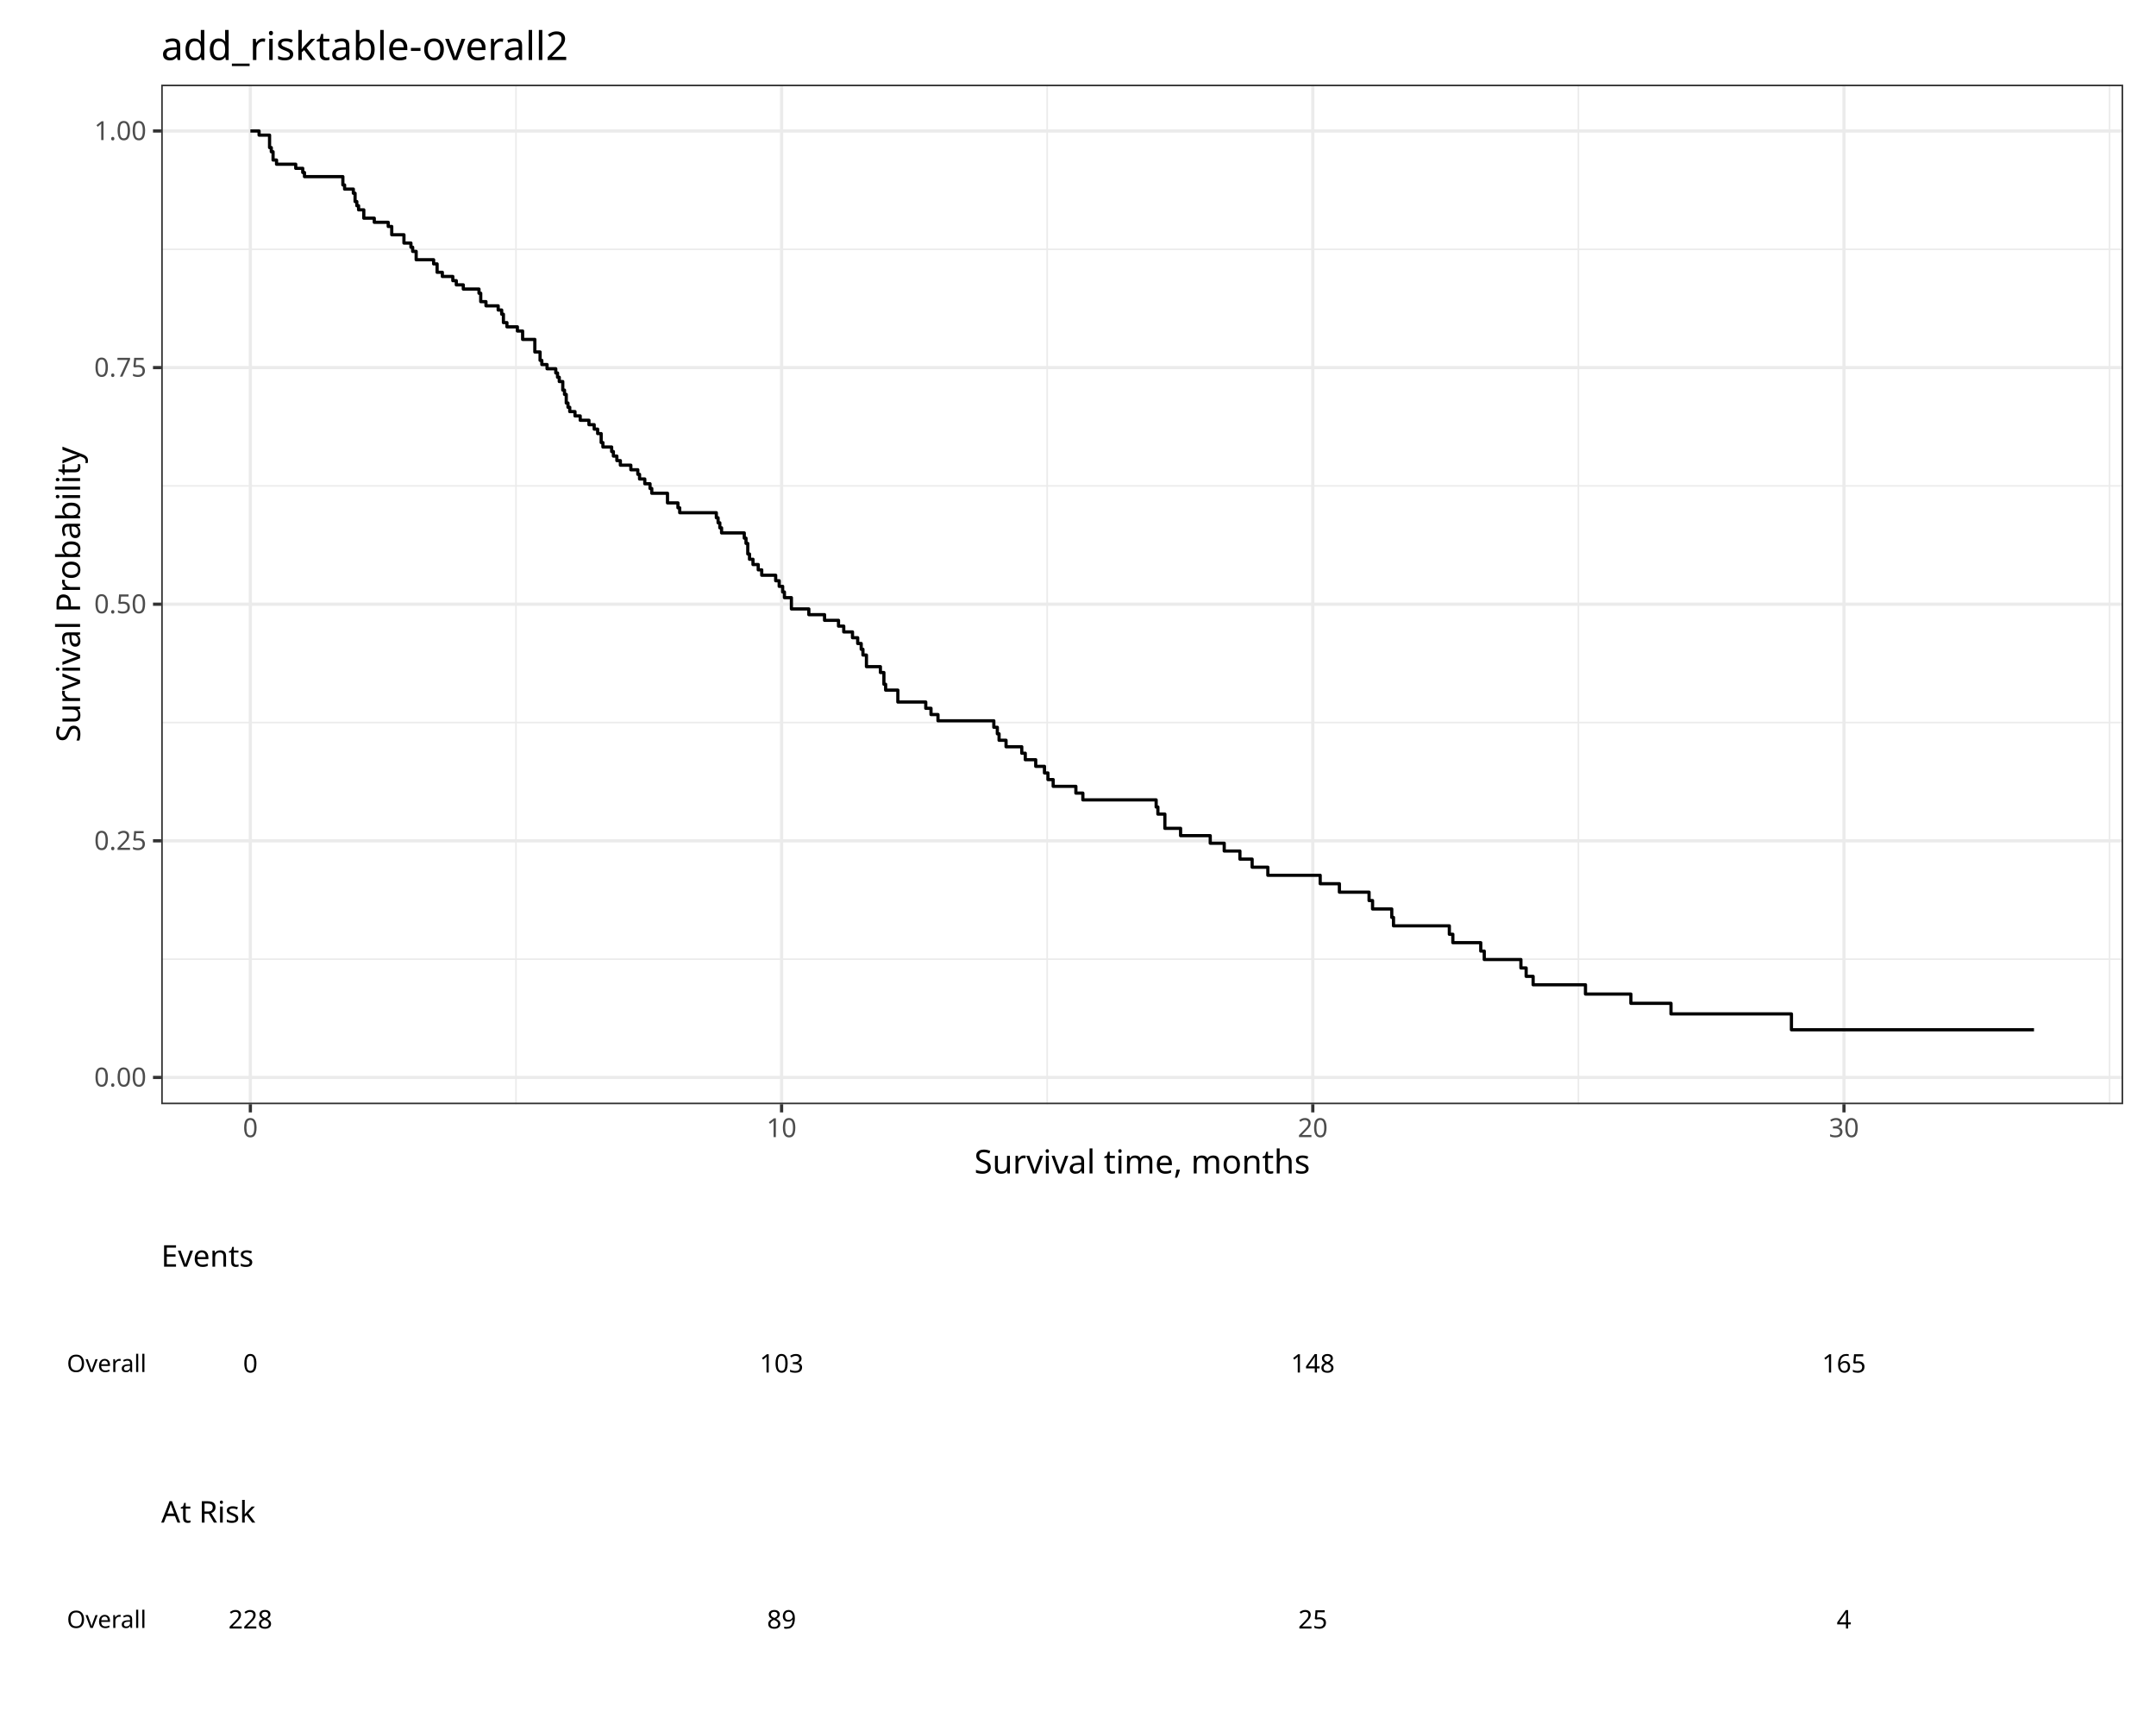
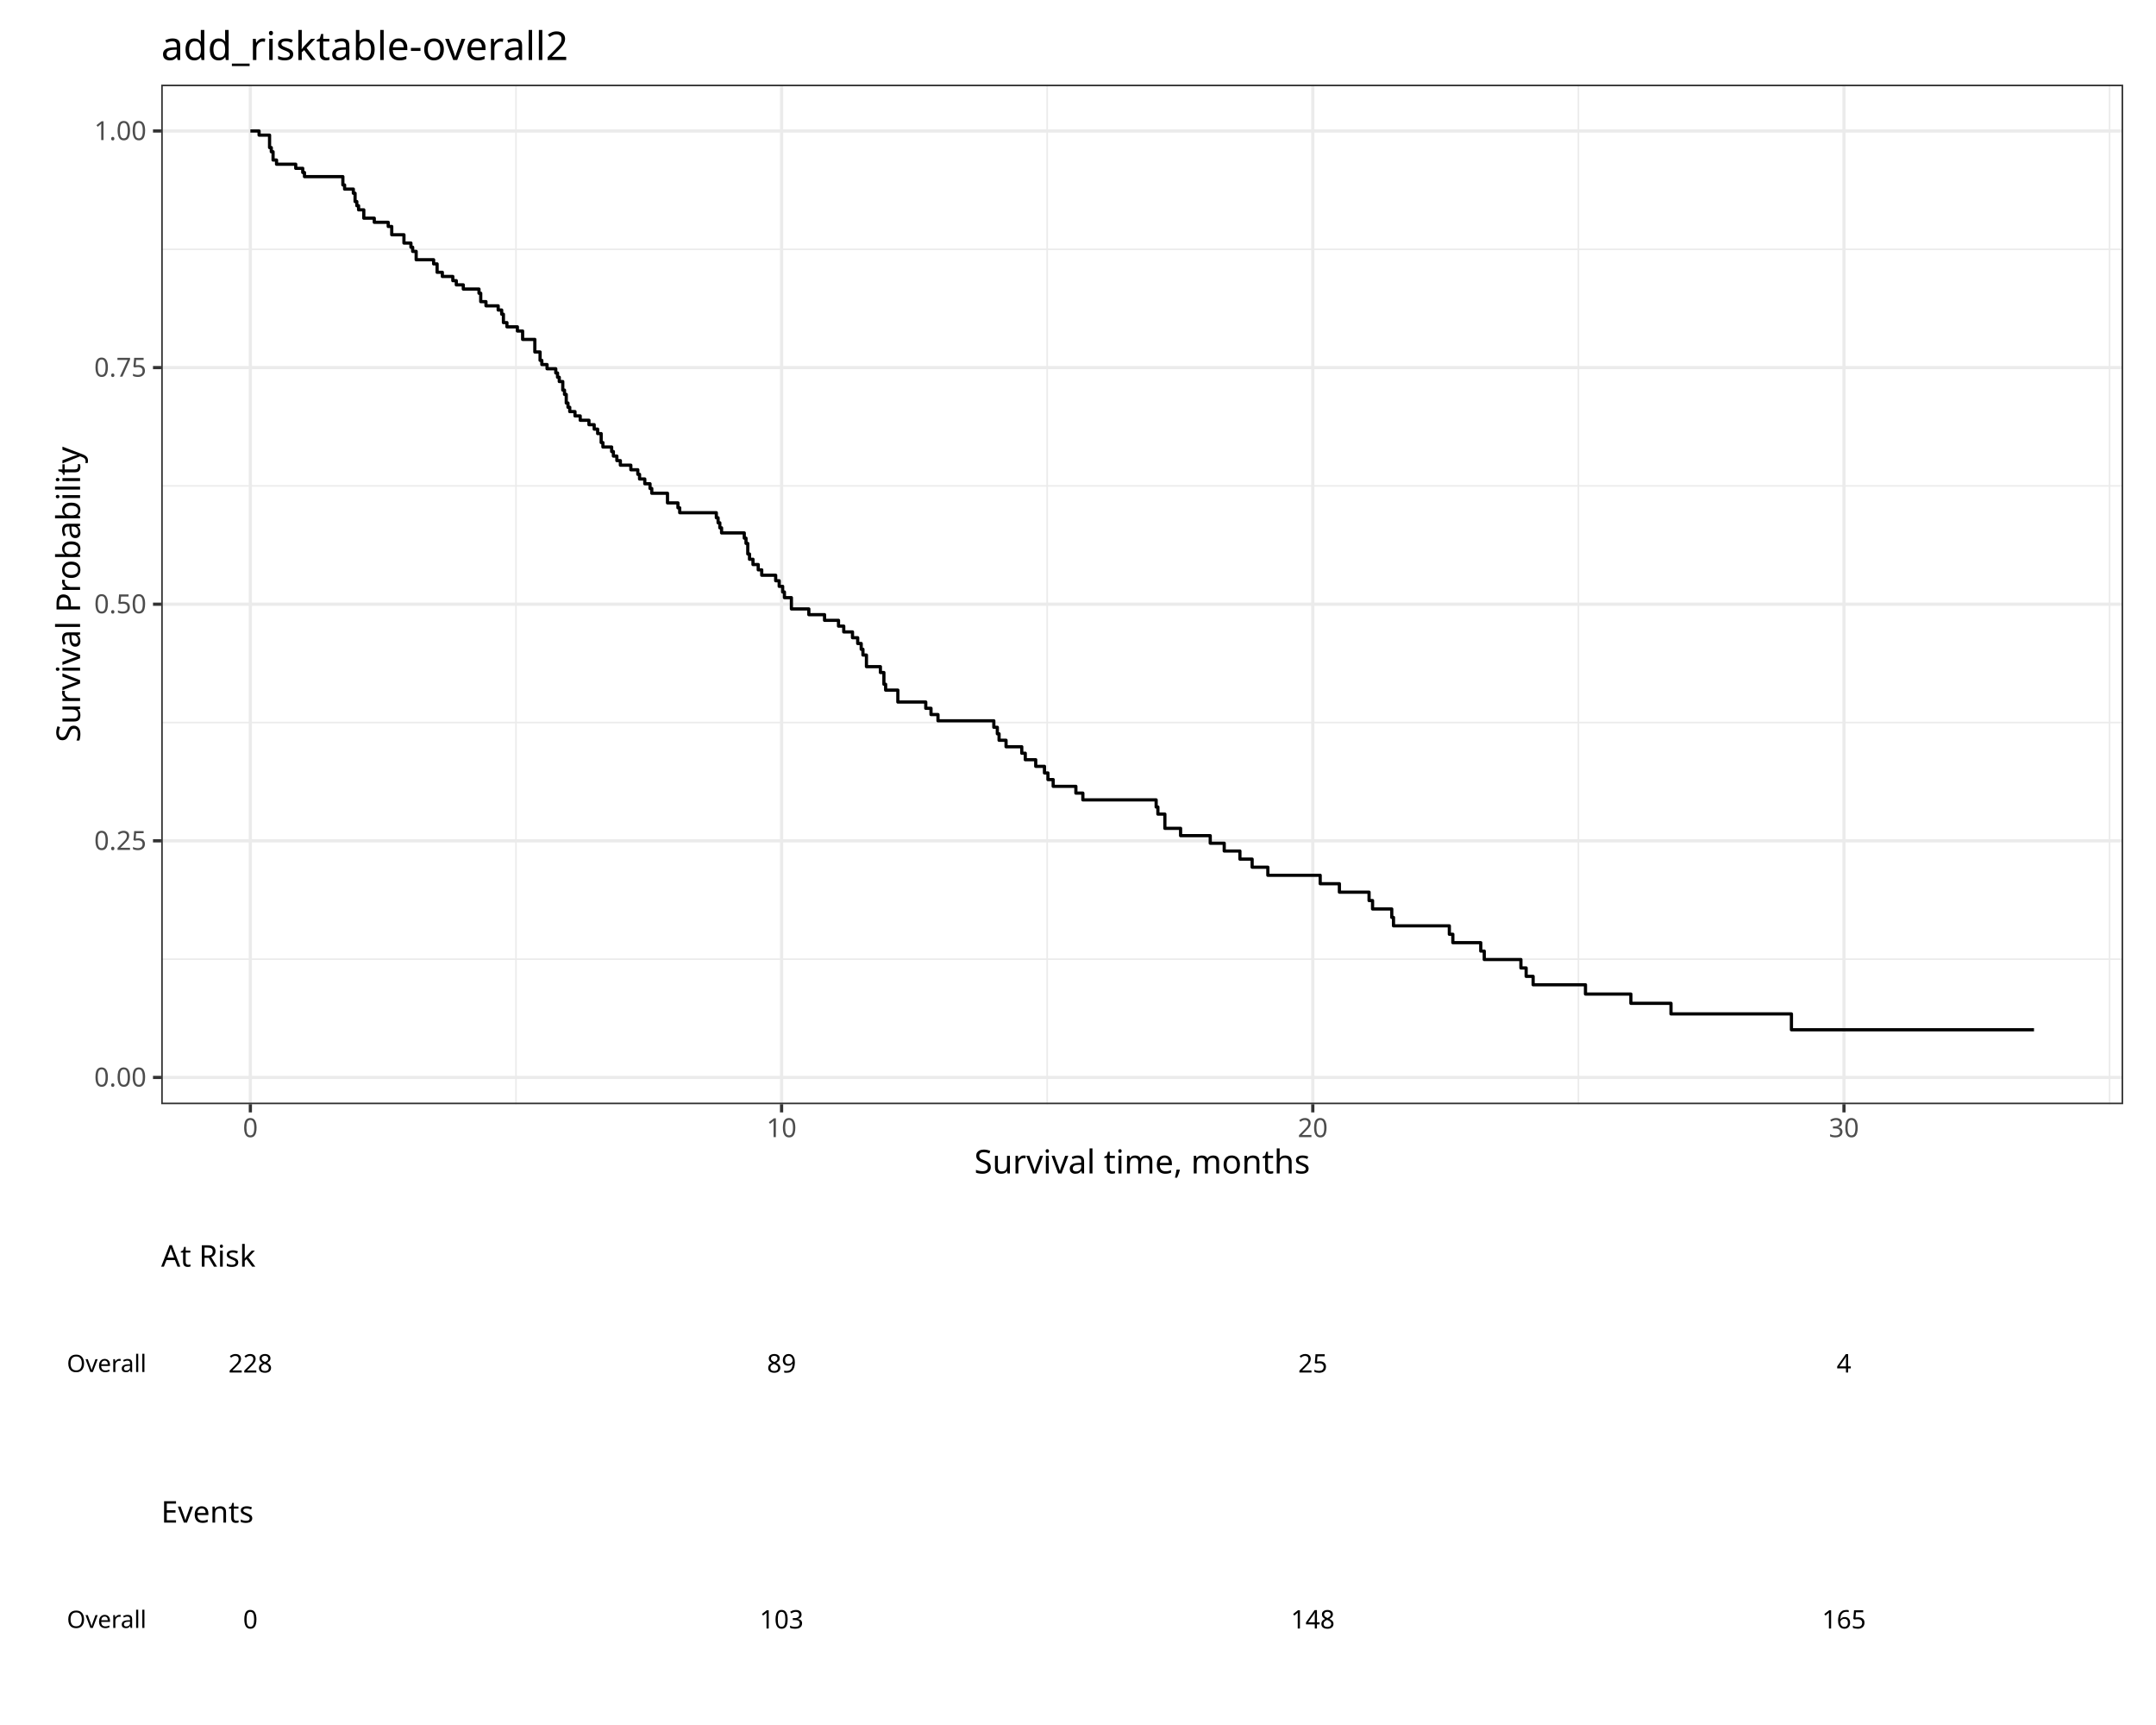
<svg xmlns="http://www.w3.org/2000/svg" class="svglite" data-engine-version="2.0" width="720.00pt" height="576.00pt" viewBox="0 0 720.00 576.00">
  <defs>
    <style type="text/css">
    .svglite line, .svglite polyline, .svglite polygon, .svglite path, .svglite rect, .svglite circle {
      fill: none;
      stroke: #000000;
      stroke-linecap: round;
      stroke-linejoin: round;
      stroke-miterlimit: 10.00;
    }
  </style>
  </defs>
  <rect width="100%" height="100%" style="stroke: none; fill: #FFFFFF;" />
  <defs>
    <clipPath id="cpMC4wMHw3MjAuMDB8MC4wMHw1NzYuMDA=">
      <rect x="0.00" y="0.00" width="720.00" height="576.00" />
    </clipPath>
  </defs>
  <g clip-path="url(#cpMC4wMHw3MjAuMDB8MC4wMHw1NzYuMDA=)">
    <rect x="0.00" y="0.00" width="720.00" height="576.00" style="stroke-width: 1.07; stroke: #FFFFFF; fill: #FFFFFF;" />
  </g>
  <defs>
    <clipPath id="cpNS40OHw3MTQuNTJ8NS40OHwzOTkuNjA=">
      <rect x="5.48" y="5.48" width="709.04" height="394.12" />
    </clipPath>
  </defs>
  <g clip-path="url(#cpNS40OHw3MTQuNTJ8NS40OHwzOTkuNjA=)">
    <rect x="5.48" y="5.48" width="709.04" height="394.12" style="stroke-width: 1.07; stroke: #FFFFFF; fill: #FFFFFF;" />
  </g>
  <g clip-path="url(#cpMC4wMHw3MjAuMDB8MC4wMHw1NzYuMDA=)">
</g>
  <defs>
    <clipPath id="cpNS40OHw3MTQuNTJ8Mzk5LjYwfDQ4NS4wNg==">
      <rect x="5.48" y="399.60" width="709.04" height="85.46" />
    </clipPath>
  </defs>
  <g clip-path="url(#cpNS40OHw3MTQuNTJ8Mzk5LjYwfDQ4NS4wNg==)">
    <rect x="5.48" y="399.60" width="709.04" height="85.46" style="stroke-width: 1.07; stroke: #FFFFFF; fill: #FFFFFF;" />
  </g>
  <g clip-path="url(#cpMC4wMHw3MjAuMDB8MC4wMHw1NzYuMDA=)">
</g>
  <defs>
    <clipPath id="cpNS40OHw3MTQuNTJ8NDg1LjA2fDU3MC41Mg==">
      <rect x="5.48" y="485.06" width="709.04" height="85.46" />
    </clipPath>
  </defs>
  <g clip-path="url(#cpNS40OHw3MTQuNTJ8NDg1LjA2fDU3MC41Mg==)">
    <rect x="5.48" y="485.06" width="709.04" height="85.46" style="stroke-width: 1.07; stroke: #FFFFFF; fill: #FFFFFF;" />
  </g>
  <g clip-path="url(#cpMC4wMHw3MjAuMDB8MC4wMHw1NzYuMDA=)">
</g>
  <defs>
    <clipPath id="cpMTAuOTZ8NzA5LjA0fDEwLjk2fDM5NC4xMg==">
      <rect x="10.96" y="10.96" width="698.08" height="383.16" />
    </clipPath>
  </defs>
  <g clip-path="url(#cpMTAuOTZ8NzA5LjA0fDEwLjk2fDM5NC4xMg==)">
</g>
  <g clip-path="url(#cpMC4wMHw3MjAuMDB8MC4wMHw1NzYuMDA=)">
</g>
  <g clip-path="url(#cpNS40OHw3MTQuNTJ8NS40OHwzOTkuNjA=)">
    <rect x="5.48" y="5.48" width="709.04" height="394.12" style="stroke-width: 1.07; stroke: #FFFFFF; fill: #FFFFFF;" />
  </g>
  <defs>
    <clipPath id="cpNTMuODN8NzA5LjA0fDI4LjI2fDM2OC43MQ==">
      <rect x="53.83" y="28.26" width="655.21" height="340.45" />
    </clipPath>
  </defs>
  <g clip-path="url(#cpNTMuODN8NzA5LjA0fDI4LjI2fDM2OC43MQ==)">
    <rect x="53.83" y="28.26" width="655.21" height="340.45" style="stroke-width: 1.07; stroke: none; fill: #FFFFFF;" />
    <polyline points="53.83,320.27 709.04,320.27 " style="stroke-width: 0.53; stroke: #EBEBEB; stroke-linecap: butt;" />
    <polyline points="53.83,241.26 709.04,241.26 " style="stroke-width: 0.53; stroke: #EBEBEB; stroke-linecap: butt;" />
    <polyline points="53.83,162.25 709.04,162.25 " style="stroke-width: 0.53; stroke: #EBEBEB; stroke-linecap: butt;" />
    <polyline points="53.83,83.24 709.04,83.24 " style="stroke-width: 0.53; stroke: #EBEBEB; stroke-linecap: butt;" />
    <polyline points="172.31,368.71 172.31,28.26 " style="stroke-width: 0.53; stroke: #EBEBEB; stroke-linecap: butt;" />
    <polyline points="349.71,368.71 349.71,28.26 " style="stroke-width: 0.53; stroke: #EBEBEB; stroke-linecap: butt;" />
    <polyline points="527.10,368.71 527.10,28.26 " style="stroke-width: 0.53; stroke: #EBEBEB; stroke-linecap: butt;" />
    <polyline points="704.50,368.71 704.50,28.26 " style="stroke-width: 0.53; stroke: #EBEBEB; stroke-linecap: butt;" />
    <polyline points="53.83,359.77 709.04,359.77 " style="stroke-width: 1.07; stroke: #EBEBEB; stroke-linecap: butt;" />
    <polyline points="53.83,280.76 709.04,280.76 " style="stroke-width: 1.07; stroke: #EBEBEB; stroke-linecap: butt;" />
    <polyline points="53.83,201.75 709.04,201.75 " style="stroke-width: 1.07; stroke: #EBEBEB; stroke-linecap: butt;" />
    <polyline points="53.83,122.75 709.04,122.75 " style="stroke-width: 1.07; stroke: #EBEBEB; stroke-linecap: butt;" />
    <polyline points="53.83,43.74 709.04,43.74 " style="stroke-width: 1.07; stroke: #EBEBEB; stroke-linecap: butt;" />
    <polyline points="83.61,368.71 83.61,28.26 " style="stroke-width: 1.07; stroke: #EBEBEB; stroke-linecap: butt;" />
    <polyline points="261.01,368.71 261.01,28.26 " style="stroke-width: 1.07; stroke: #EBEBEB; stroke-linecap: butt;" />
    <polyline points="438.41,368.71 438.41,28.26 " style="stroke-width: 1.07; stroke: #EBEBEB; stroke-linecap: butt;" />
    <polyline points="615.80,368.71 615.80,28.26 " style="stroke-width: 1.07; stroke: #EBEBEB; stroke-linecap: butt;" />
    <polyline points="83.61,43.74 86.52,43.74 86.52,45.12 90.02,45.12 90.02,49.28 90.60,49.28 90.60,50.67 91.19,50.67 91.19,53.44 92.35,53.44 92.35,54.83 98.76,54.83 98.76,56.21 101.10,56.21 101.10,57.60 101.68,57.60 101.68,58.98 114.50,58.98 114.50,61.76 115.08,61.76 115.08,63.14 118.00,63.14 118.00,64.53 118.58,64.53 118.58,67.30 119.16,67.30 119.16,68.69 119.75,68.69 119.75,70.07 121.49,70.07 121.49,72.85 124.99,72.85 124.99,74.23 129.65,74.23 129.65,75.62 130.82,75.62 130.82,78.39 134.90,78.39 134.90,81.16 137.23,81.16 137.23,82.55 137.81,82.55 137.81,83.94 138.98,83.94 138.98,86.73 144.81,86.73 144.81,88.12 145.97,88.12 145.97,90.92 147.72,90.92 147.72,92.32 151.22,92.32 151.22,93.72 152.38,93.72 152.38,95.12 154.72,95.12 154.72,96.52 159.96,96.52 159.96,97.92 160.54,97.92 160.54,100.72 162.29,100.72 162.29,102.12 166.37,102.12 166.37,103.52 167.54,103.52 167.54,104.92 168.12,104.92 168.12,107.72 169.29,107.72 169.29,109.13 172.78,109.13 172.78,110.53 174.53,110.53 174.53,113.33 178.61,113.33 178.61,117.53 180.36,117.53 180.36,120.33 180.94,120.33 180.94,121.73 182.69,121.73 182.69,123.13 184.44,123.13 184.44,123.13 185.02,123.13 185.02,123.13 185.60,123.13 185.60,124.54 186.19,124.54 186.19,125.97 186.77,125.97 186.77,127.40 187.94,127.40 187.94,130.26 188.52,130.26 188.52,131.70 189.10,131.70 189.10,134.57 189.68,134.57 189.68,136.00 190.27,136.00 190.27,137.44 191.43,137.44 191.43,137.44 192.02,137.44 192.02,138.88 193.18,138.88 193.18,138.88 193.76,138.88 193.76,140.33 194.93,140.33 194.93,140.33 195.51,140.33 195.51,140.33 196.68,140.33 196.68,141.81 197.84,141.81 197.84,141.81 198.43,141.81 198.43,143.29 199.59,143.29 199.59,144.78 200.76,144.78 200.76,147.77 201.34,147.77 201.34,149.26 201.92,149.26 201.92,149.26 204.26,149.26 204.26,150.78 204.84,150.78 204.84,152.29 206.00,152.29 206.00,153.80 206.59,153.80 206.59,153.80 207.17,153.80 207.17,155.33 210.67,155.33 210.67,156.86 212.41,156.86 212.41,156.86 213.00,156.86 213.00,158.39 213.58,158.39 213.58,159.94 214.16,159.94 214.16,159.94 214.75,159.94 214.75,159.94 215.33,159.94 215.33,161.53 217.08,161.53 217.08,163.11 217.66,163.11 217.66,164.70 220.57,164.70 220.57,164.70 221.74,164.70 221.74,164.70 222.91,164.70 222.91,167.92 223.49,167.92 223.49,167.92 225.24,167.92 225.24,167.92 226.40,167.92 226.40,169.56 226.99,169.56 226.99,171.20 230.48,171.20 230.48,171.20 234.56,171.20 234.56,171.20 238.64,171.20 238.64,171.20 239.22,171.20 239.22,172.89 239.81,172.89 239.81,174.57 240.39,174.57 240.39,176.25 240.97,176.25 240.97,177.95 242.14,177.95 242.14,177.95 244.47,177.95 244.47,177.95 246.22,177.95 246.22,177.95 248.55,177.95 248.55,179.70 249.13,179.70 249.13,181.45 249.72,181.45 249.72,184.98 250.30,184.98 250.30,186.75 251.46,186.75 251.46,188.51 253.21,188.51 253.21,190.28 253.80,190.28 253.80,190.28 254.38,190.28 254.38,192.08 256.13,192.08 256.13,192.08 258.46,192.08 258.46,192.08 259.04,192.08 259.04,193.92 260.21,193.92 260.21,195.79 261.37,195.79 261.37,197.67 261.96,197.67 261.96,199.56 264.29,199.56 264.29,203.33 267.20,203.33 267.20,203.33 270.11,203.33 270.11,205.24 275.36,205.24 275.36,207.14 277.11,207.14 277.11,207.14 280.02,207.14 280.02,209.07 281.77,209.07 281.77,211.01 284.69,211.01 284.69,212.94 286.43,212.94 286.43,214.87 287.60,214.87 287.60,216.80 288.18,216.80 288.18,218.73 289.35,218.73 289.35,222.60 291.10,222.60 291.10,222.60 294.01,222.60 294.01,224.56 295.18,224.56 295.18,228.48 295.76,228.48 295.76,230.44 299.84,230.44 299.84,234.42 302.75,234.42 302.75,234.42 306.25,234.42 306.25,234.42 307.42,234.42 307.42,234.42 309.16,234.42 309.16,236.51 310.91,236.51 310.91,238.60 313.24,238.60 313.24,240.68 319.07,240.68 319.07,240.68 324.32,240.68 324.32,240.68 331.89,240.68 331.89,242.85 333.06,242.85 333.06,245.02 333.64,245.02 333.64,247.18 335.97,247.18 335.97,249.35 341.22,249.35 341.22,251.51 342.39,251.51 342.39,253.68 345.88,253.68 345.88,255.89 348.80,255.89 348.80,258.10 349.96,258.10 349.96,260.31 350.54,260.31 350.54,260.31 351.71,260.31 351.71,262.57 359.29,262.57 359.29,264.83 361.62,264.83 361.62,267.09 381.43,267.09 381.43,267.09 386.10,267.09 386.10,269.47 386.68,269.47 386.68,271.84 389.01,271.84 389.01,276.59 391.93,276.59 391.93,276.59 394.26,276.59 394.26,279.04 400.08,279.04 400.08,279.04 404.16,279.04 404.16,281.56 404.75,281.56 404.75,281.56 408.83,281.56 408.83,284.17 409.41,284.17 409.41,284.17 414.07,284.17 414.07,286.87 418.15,286.87 418.15,289.57 423.40,289.57 423.40,292.27 426.31,292.27 426.31,292.27 440.88,292.27 440.88,295.08 447.29,295.08 447.29,297.90 457.20,297.90 457.20,300.71 458.37,300.71 458.37,303.52 464.78,303.52 464.78,306.33 465.36,306.33 465.36,309.15 484.01,309.15 484.01,311.96 485.18,311.96 485.18,314.77 494.50,314.77 494.50,317.58 495.67,317.58 495.67,320.40 507.91,320.40 507.91,323.21 509.66,323.21 509.66,326.02 511.99,326.02 511.99,328.83 514.90,328.83 514.90,328.83 529.47,328.83 529.47,331.93 544.63,331.93 544.63,335.02 553.37,335.02 553.37,335.02 558.03,335.02 558.03,338.56 562.11,338.56 562.11,338.56 573.18,338.56 573.18,338.56 598.25,338.56 598.25,343.86 646.04,343.86 646.04,343.86 672.26,343.86 672.26,343.86 679.26,343.86 679.26,343.86 " style="stroke-width: 1.07; stroke-linecap: butt;" />
    <rect x="53.83" y="28.26" width="655.21" height="340.45" style="stroke-width: 1.07; stroke: #333333;" />
  </g>
  <g clip-path="url(#cpNS40OHw3MTQuNTJ8NS40OHwzOTkuNjA=)">
</g>
  <g clip-path="url(#cpMC4wMHw3MjAuMDB8MC4wMHw1NzYuMDA=)">
</g>
  <g clip-path="url(#cpNS40OHw3MTQuNTJ8NS40OHwzOTkuNjA=)">
</g>
  <g clip-path="url(#cpMC4wMHw3MjAuMDB8MC4wMHw1NzYuMDA=)">
</g>
  <g clip-path="url(#cpNS40OHw3MTQuNTJ8NS40OHwzOTkuNjA=)">
</g>
  <g clip-path="url(#cpMC4wMHw3MjAuMDB8MC4wMHw1NzYuMDA=)">
</g>
  <g clip-path="url(#cpNS40OHw3MTQuNTJ8NS40OHwzOTkuNjA=)">
</g>
  <g clip-path="url(#cpMC4wMHw3MjAuMDB8MC4wMHw1NzYuMDA=)">
</g>
  <g clip-path="url(#cpNS40OHw3MTQuNTJ8NS40OHwzOTkuNjA=)">
</g>
  <g clip-path="url(#cpMC4wMHw3MjAuMDB8MC4wMHw1NzYuMDA=)">
</g>
  <g clip-path="url(#cpNS40OHw3MTQuNTJ8NS40OHwzOTkuNjA=)">
</g>
  <g clip-path="url(#cpMC4wMHw3MjAuMDB8MC4wMHw1NzYuMDA=)">
    <text x="48.90" y="362.80" text-anchor="end" style="font-size: 8.80px; fill: #4D4D4D; font-family: sans;" textLength="17.13px" lengthAdjust="spacingAndGlyphs">0.00</text>
    <text x="48.90" y="283.79" text-anchor="end" style="font-size: 8.80px; fill: #4D4D4D; font-family: sans;" textLength="17.13px" lengthAdjust="spacingAndGlyphs">0.25</text>
    <text x="48.90" y="204.78" text-anchor="end" style="font-size: 8.80px; fill: #4D4D4D; font-family: sans;" textLength="17.13px" lengthAdjust="spacingAndGlyphs">0.50</text>
    <text x="48.90" y="125.77" text-anchor="end" style="font-size: 8.80px; fill: #4D4D4D; font-family: sans;" textLength="17.13px" lengthAdjust="spacingAndGlyphs">0.75</text>
    <text x="48.90" y="46.77" text-anchor="end" style="font-size: 8.80px; fill: #4D4D4D; font-family: sans;" textLength="17.13px" lengthAdjust="spacingAndGlyphs">1.00</text>
    <polyline points="51.09,359.77 53.83,359.77 " style="stroke-width: 1.07; stroke: #333333; stroke-linecap: butt;" />
    <polyline points="51.09,280.76 53.83,280.76 " style="stroke-width: 1.07; stroke: #333333; stroke-linecap: butt;" />
    <polyline points="51.09,201.75 53.83,201.75 " style="stroke-width: 1.07; stroke: #333333; stroke-linecap: butt;" />
    <polyline points="51.09,122.75 53.83,122.75 " style="stroke-width: 1.07; stroke: #333333; stroke-linecap: butt;" />
    <polyline points="51.09,43.74 53.83,43.74 " style="stroke-width: 1.07; stroke: #333333; stroke-linecap: butt;" />
  </g>
  <g clip-path="url(#cpNS40OHw3MTQuNTJ8NS40OHwzOTkuNjA=)">
</g>
  <g clip-path="url(#cpMC4wMHw3MjAuMDB8MC4wMHw1NzYuMDA=)">
</g>
  <g clip-path="url(#cpNS40OHw3MTQuNTJ8NS40OHwzOTkuNjA=)">
</g>
  <g clip-path="url(#cpMC4wMHw3MjAuMDB8MC4wMHw1NzYuMDA=)">
    <polyline points="83.61,371.45 83.61,368.71 " style="stroke-width: 1.07; stroke: #333333; stroke-linecap: butt;" />
    <polyline points="261.01,371.45 261.01,368.71 " style="stroke-width: 1.07; stroke: #333333; stroke-linecap: butt;" />
    <polyline points="438.41,371.45 438.41,368.71 " style="stroke-width: 1.07; stroke: #333333; stroke-linecap: butt;" />
    <polyline points="615.80,371.45 615.80,368.71 " style="stroke-width: 1.07; stroke: #333333; stroke-linecap: butt;" />
    <text x="83.61" y="379.70" text-anchor="middle" style="font-size: 8.80px; fill: #4D4D4D; font-family: sans;" textLength="4.89px" lengthAdjust="spacingAndGlyphs">0</text>
    <text x="261.01" y="379.70" text-anchor="middle" style="font-size: 8.80px; fill: #4D4D4D; font-family: sans;" textLength="9.79px" lengthAdjust="spacingAndGlyphs">10</text>
    <text x="438.41" y="379.70" text-anchor="middle" style="font-size: 8.80px; fill: #4D4D4D; font-family: sans;" textLength="9.79px" lengthAdjust="spacingAndGlyphs">20</text>
    <text x="615.80" y="379.70" text-anchor="middle" style="font-size: 8.80px; fill: #4D4D4D; font-family: sans;" textLength="9.79px" lengthAdjust="spacingAndGlyphs">30</text>
  </g>
  <g clip-path="url(#cpNS40OHw3MTQuNTJ8NS40OHwzOTkuNjA=)">
</g>
  <g clip-path="url(#cpMC4wMHw3MjAuMDB8MC4wMHw1NzYuMDA=)">
</g>
  <g clip-path="url(#cpNS40OHw3MTQuNTJ8NS40OHwzOTkuNjA=)">
</g>
  <g clip-path="url(#cpMC4wMHw3MjAuMDB8MC4wMHw1NzYuMDA=)">
    <text x="381.43" y="391.83" text-anchor="middle" style="font-size: 11.00px; font-family: sans;" textLength="105.16px" lengthAdjust="spacingAndGlyphs">Survival time, months</text>
  </g>
  <g clip-path="url(#cpNS40OHw3MTQuNTJ8NS40OHwzOTkuNjA=)">
</g>
  <g clip-path="url(#cpMC4wMHw3MjAuMDB8MC4wMHw1NzYuMDA=)">
    <text transform="translate(26.74,198.49) rotate(-90)" text-anchor="middle" style="font-size: 11.00px; font-family: sans;" textLength="93.55px" lengthAdjust="spacingAndGlyphs">Survival Probability</text>
  </g>
  <g clip-path="url(#cpNS40OHw3MTQuNTJ8NS40OHwzOTkuNjA=)">
</g>
  <g clip-path="url(#cpMC4wMHw3MjAuMDB8MC4wMHw1NzYuMDA=)">
</g>
  <g clip-path="url(#cpNS40OHw3MTQuNTJ8NS40OHwzOTkuNjA=)">
</g>
  <g clip-path="url(#cpMC4wMHw3MjAuMDB8MC4wMHw1NzYuMDA=)">
</g>
  <g clip-path="url(#cpNS40OHw3MTQuNTJ8NS40OHwzOTkuNjA=)">
</g>
  <g clip-path="url(#cpMC4wMHw3MjAuMDB8MC4wMHw1NzYuMDA=)">
    <text x="53.83" y="20.04" style="font-size: 13.20px; font-family: sans;" textLength="129.15px" lengthAdjust="spacingAndGlyphs">add_risktable-overall2</text>
  </g>
  <g clip-path="url(#cpNS40OHw3MTQuNTJ8NS40OHwzOTkuNjA=)">
</g>
  <g clip-path="url(#cpMC4wMHw3MjAuMDB8MC4wMHw1NzYuMDA=)">
</g>
  <g clip-path="url(#cpNS40OHw3MTQuNTJ8NS40OHwzOTkuNjA=)">
</g>
  <g clip-path="url(#cpMC4wMHw3MjAuMDB8MC4wMHw1NzYuMDA=)">
</g>
  <g clip-path="url(#cpNS40OHw3MTQuNTJ8NS40OHwzOTkuNjA=)">
</g>
  <g clip-path="url(#cpMC4wMHw3MjAuMDB8MC4wMHw1NzYuMDA=)">
</g>
  <defs>
    <clipPath id="cpMTAuOTZ8NzA5LjA0fDEwLjk2fDEwLjk2">
      <rect x="10.96" y="10.96" width="698.08" height="0.00" />
    </clipPath>
  </defs>
  <g clip-path="url(#cpMTAuOTZ8NzA5LjA0fDEwLjk2fDEwLjk2)">
</g>
  <g clip-path="url(#cpMC4wMHw3MjAuMDB8MC4wMHw1NzYuMDA=)">
</g>
  <g clip-path="url(#cpMTAuOTZ8NzA5LjA0fDEwLjk2fDEwLjk2)">
</g>
  <g clip-path="url(#cpMC4wMHw3MjAuMDB8MC4wMHw1NzYuMDA=)">
</g>
  <defs>
    <clipPath id="cpMTAuOTZ8NzA5LjA0fDM5NC4xMnwzOTQuMTI=">
      <rect x="10.96" y="394.12" width="698.08" height="0.00" />
    </clipPath>
  </defs>
  <g clip-path="url(#cpMTAuOTZ8NzA5LjA0fDM5NC4xMnwzOTQuMTI=)">
</g>
  <g clip-path="url(#cpMC4wMHw3MjAuMDB8MC4wMHw1NzYuMDA=)">
</g>
  <defs>
    <clipPath id="cpMTAuOTZ8NzA5LjA0fDQwNS4wOHw0NzkuNTg=">
      <rect x="10.96" y="405.08" width="698.08" height="74.50" />
    </clipPath>
  </defs>
  <g clip-path="url(#cpMTAuOTZ8NzA5LjA0fDQwNS4wOHw0NzkuNTg=)">
</g>
  <g clip-path="url(#cpMC4wMHw3MjAuMDB8MC4wMHw1NzYuMDA=)">
</g>
  <g clip-path="url(#cpNS40OHw3MTQuNTJ8Mzk5LjYwfDQ4NS4wNg==)">
    <rect x="5.48" y="399.60" width="709.04" height="85.46" style="stroke-width: 1.07; stroke: #FFFFFF; fill: #FFFFFF;" />
  </g>
  <defs>
    <clipPath id="cpNTMuODN8NzA5LjA0fDQyOC40M3w0ODIuMzI=">
      <rect x="53.83" y="428.43" width="655.21" height="53.88" />
    </clipPath>
  </defs>
  <g clip-path="url(#cpNTMuODN8NzA5LjA0fDQyOC40M3w0ODIuMzI=)">
    <rect x="53.83" y="428.43" width="655.21" height="53.88" style="stroke-width: 1.07; stroke: none; fill: #FFFFFF;" />
-     <text x="83.61" y="458.31" text-anchor="middle" style="font-size: 8.54px; font-family: sans;" textLength="4.75px" lengthAdjust="spacingAndGlyphs">0</text>
-     <text x="261.01" y="458.31" text-anchor="middle" style="font-size: 8.54px; font-family: sans;" textLength="14.24px" lengthAdjust="spacingAndGlyphs">103</text>
-     <text x="438.41" y="458.31" text-anchor="middle" style="font-size: 8.54px; font-family: sans;" textLength="14.24px" lengthAdjust="spacingAndGlyphs">148</text>
-     <text x="615.80" y="458.31" text-anchor="middle" style="font-size: 8.54px; font-family: sans;" textLength="14.24px" lengthAdjust="spacingAndGlyphs">165</text>
+     <text x="83.61" y="458.31" text-anchor="middle" style="font-size: 8.54px; font-family: sans;" textLength="14.24px" lengthAdjust="spacingAndGlyphs">228</text>
+     <text x="261.01" y="458.31" text-anchor="middle" style="font-size: 8.54px; font-family: sans;" textLength="9.50px" lengthAdjust="spacingAndGlyphs">89</text>
+     <text x="438.41" y="458.31" text-anchor="middle" style="font-size: 8.54px; font-family: sans;" textLength="9.50px" lengthAdjust="spacingAndGlyphs">25</text>
+     <text x="615.80" y="458.31" text-anchor="middle" style="font-size: 8.54px; font-family: sans;" textLength="4.75px" lengthAdjust="spacingAndGlyphs">4</text>
  </g>
  <g clip-path="url(#cpNS40OHw3MTQuNTJ8Mzk5LjYwfDQ4NS4wNg==)">
</g>
  <g clip-path="url(#cpMC4wMHw3MjAuMDB8MC4wMHw1NzYuMDA=)">
</g>
  <g clip-path="url(#cpNS40OHw3MTQuNTJ8Mzk5LjYwfDQ4NS4wNg==)">
</g>
  <g clip-path="url(#cpMC4wMHw3MjAuMDB8MC4wMHw1NzYuMDA=)">
</g>
  <g clip-path="url(#cpNS40OHw3MTQuNTJ8Mzk5LjYwfDQ4NS4wNg==)">
</g>
  <g clip-path="url(#cpMC4wMHw3MjAuMDB8MC4wMHw1NzYuMDA=)">
</g>
  <g clip-path="url(#cpNS40OHw3MTQuNTJ8Mzk5LjYwfDQ4NS4wNg==)">
</g>
  <g clip-path="url(#cpMC4wMHw3MjAuMDB8MC4wMHw1NzYuMDA=)">
</g>
  <g clip-path="url(#cpNS40OHw3MTQuNTJ8Mzk5LjYwfDQ4NS4wNg==)">
</g>
  <g clip-path="url(#cpMC4wMHw3MjAuMDB8MC4wMHw1NzYuMDA=)">
</g>
  <g clip-path="url(#cpNS40OHw3MTQuNTJ8Mzk5LjYwfDQ4NS4wNg==)">
</g>
  <g clip-path="url(#cpMC4wMHw3MjAuMDB8MC4wMHw1NzYuMDA=)">
    <text x="48.90" y="458.13" text-anchor="end" style="font-size: 8.00px; font-family: sans;" textLength="25.34px" lengthAdjust="spacingAndGlyphs">Overall</text>
  </g>
  <g clip-path="url(#cpNS40OHw3MTQuNTJ8Mzk5LjYwfDQ4NS4wNg==)">
</g>
  <g clip-path="url(#cpMC4wMHw3MjAuMDB8MC4wMHw1NzYuMDA=)">
</g>
  <g clip-path="url(#cpNS40OHw3MTQuNTJ8Mzk5LjYwfDQ4NS4wNg==)">
</g>
  <g clip-path="url(#cpMC4wMHw3MjAuMDB8MC4wMHw1NzYuMDA=)">
</g>
  <g clip-path="url(#cpNS40OHw3MTQuNTJ8Mzk5LjYwfDQ4NS4wNg==)">
</g>
  <g clip-path="url(#cpMC4wMHw3MjAuMDB8MC4wMHw1NzYuMDA=)">
</g>
  <g clip-path="url(#cpNS40OHw3MTQuNTJ8Mzk5LjYwfDQ4NS4wNg==)">
</g>
  <g clip-path="url(#cpMC4wMHw3MjAuMDB8MC4wMHw1NzYuMDA=)">
</g>
  <g clip-path="url(#cpNS40OHw3MTQuNTJ8Mzk5LjYwfDQ4NS4wNg==)">
</g>
  <g clip-path="url(#cpMC4wMHw3MjAuMDB8MC4wMHw1NzYuMDA=)">
</g>
  <g clip-path="url(#cpNS40OHw3MTQuNTJ8Mzk5LjYwfDQ4NS4wNg==)">
</g>
  <g clip-path="url(#cpMC4wMHw3MjAuMDB8MC4wMHw1NzYuMDA=)">
</g>
  <g clip-path="url(#cpNS40OHw3MTQuNTJ8Mzk5LjYwfDQ4NS4wNg==)">
</g>
  <g clip-path="url(#cpMC4wMHw3MjAuMDB8MC4wMHw1NzYuMDA=)">
</g>
  <g clip-path="url(#cpNS40OHw3MTQuNTJ8Mzk5LjYwfDQ4NS4wNg==)">
</g>
  <g clip-path="url(#cpMC4wMHw3MjAuMDB8MC4wMHw1NzYuMDA=)">
-     <text x="53.83" y="422.95" style="font-size: 10.00px; font-family: sans;" textLength="30.58px" lengthAdjust="spacingAndGlyphs">Events</text>
+     <text x="53.83" y="422.95" style="font-size: 10.00px; font-family: sans;" textLength="31.68px" lengthAdjust="spacingAndGlyphs">At Risk</text>
  </g>
  <g clip-path="url(#cpNS40OHw3MTQuNTJ8Mzk5LjYwfDQ4NS4wNg==)">
</g>
  <g clip-path="url(#cpMC4wMHw3MjAuMDB8MC4wMHw1NzYuMDA=)">
</g>
  <g clip-path="url(#cpNS40OHw3MTQuNTJ8Mzk5LjYwfDQ4NS4wNg==)">
</g>
  <g clip-path="url(#cpMC4wMHw3MjAuMDB8MC4wMHw1NzYuMDA=)">
</g>
  <g clip-path="url(#cpNS40OHw3MTQuNTJ8Mzk5LjYwfDQ4NS4wNg==)">
</g>
  <g clip-path="url(#cpMC4wMHw3MjAuMDB8MC4wMHw1NzYuMDA=)">
</g>
  <defs>
    <clipPath id="cpMTAuOTZ8NzA5LjA0fDQwNS4wOHw0MDUuMDg=">
      <rect x="10.96" y="405.08" width="698.08" height="0.00" />
    </clipPath>
  </defs>
  <g clip-path="url(#cpMTAuOTZ8NzA5LjA0fDQwNS4wOHw0MDUuMDg=)">
</g>
  <g clip-path="url(#cpMC4wMHw3MjAuMDB8MC4wMHw1NzYuMDA=)">
</g>
  <g clip-path="url(#cpMTAuOTZ8NzA5LjA0fDQwNS4wOHw0MDUuMDg=)">
</g>
  <g clip-path="url(#cpMC4wMHw3MjAuMDB8MC4wMHw1NzYuMDA=)">
</g>
  <defs>
    <clipPath id="cpMTAuOTZ8NzA5LjA0fDQ3OS41OHw0NzkuNTg=">
      <rect x="10.96" y="479.58" width="698.08" height="0.00" />
    </clipPath>
  </defs>
  <g clip-path="url(#cpMTAuOTZ8NzA5LjA0fDQ3OS41OHw0NzkuNTg=)">
</g>
  <g clip-path="url(#cpMC4wMHw3MjAuMDB8MC4wMHw1NzYuMDA=)">
</g>
  <defs>
    <clipPath id="cpMTAuOTZ8NzA5LjA0fDQ5MC41NHw1NjUuMDQ=">
      <rect x="10.96" y="490.54" width="698.08" height="74.50" />
    </clipPath>
  </defs>
  <g clip-path="url(#cpMTAuOTZ8NzA5LjA0fDQ5MC41NHw1NjUuMDQ=)">
</g>
  <g clip-path="url(#cpMC4wMHw3MjAuMDB8MC4wMHw1NzYuMDA=)">
</g>
  <g clip-path="url(#cpNS40OHw3MTQuNTJ8NDg1LjA2fDU3MC41Mg==)">
    <rect x="5.48" y="485.06" width="709.04" height="85.46" style="stroke-width: 1.07; stroke: #FFFFFF; fill: #FFFFFF;" />
  </g>
  <defs>
    <clipPath id="cpNTMuODN8NzA5LjA0fDUxMy45MHw1NjcuNzg=">
      <rect x="53.83" y="513.90" width="655.21" height="53.88" />
    </clipPath>
  </defs>
  <g clip-path="url(#cpNTMuODN8NzA5LjA0fDUxMy45MHw1NjcuNzg=)">
    <rect x="53.83" y="513.90" width="655.21" height="53.88" style="stroke-width: 1.07; stroke: none; fill: #FFFFFF;" />
-     <text x="83.61" y="543.78" text-anchor="middle" style="font-size: 8.54px; font-family: sans;" textLength="14.24px" lengthAdjust="spacingAndGlyphs">228</text>
-     <text x="261.01" y="543.78" text-anchor="middle" style="font-size: 8.54px; font-family: sans;" textLength="9.50px" lengthAdjust="spacingAndGlyphs">89</text>
-     <text x="438.41" y="543.78" text-anchor="middle" style="font-size: 8.54px; font-family: sans;" textLength="9.50px" lengthAdjust="spacingAndGlyphs">25</text>
-     <text x="615.80" y="543.78" text-anchor="middle" style="font-size: 8.54px; font-family: sans;" textLength="4.75px" lengthAdjust="spacingAndGlyphs">4</text>
+     <text x="83.61" y="543.78" text-anchor="middle" style="font-size: 8.54px; font-family: sans;" textLength="4.75px" lengthAdjust="spacingAndGlyphs">0</text>
+     <text x="261.01" y="543.78" text-anchor="middle" style="font-size: 8.54px; font-family: sans;" textLength="14.24px" lengthAdjust="spacingAndGlyphs">103</text>
+     <text x="438.41" y="543.78" text-anchor="middle" style="font-size: 8.54px; font-family: sans;" textLength="14.24px" lengthAdjust="spacingAndGlyphs">148</text>
+     <text x="615.80" y="543.78" text-anchor="middle" style="font-size: 8.54px; font-family: sans;" textLength="14.24px" lengthAdjust="spacingAndGlyphs">165</text>
  </g>
  <g clip-path="url(#cpNS40OHw3MTQuNTJ8NDg1LjA2fDU3MC41Mg==)">
</g>
  <g clip-path="url(#cpMC4wMHw3MjAuMDB8MC4wMHw1NzYuMDA=)">
</g>
  <g clip-path="url(#cpNS40OHw3MTQuNTJ8NDg1LjA2fDU3MC41Mg==)">
</g>
  <g clip-path="url(#cpMC4wMHw3MjAuMDB8MC4wMHw1NzYuMDA=)">
</g>
  <g clip-path="url(#cpNS40OHw3MTQuNTJ8NDg1LjA2fDU3MC41Mg==)">
</g>
  <g clip-path="url(#cpMC4wMHw3MjAuMDB8MC4wMHw1NzYuMDA=)">
</g>
  <g clip-path="url(#cpNS40OHw3MTQuNTJ8NDg1LjA2fDU3MC41Mg==)">
</g>
  <g clip-path="url(#cpMC4wMHw3MjAuMDB8MC4wMHw1NzYuMDA=)">
</g>
  <g clip-path="url(#cpNS40OHw3MTQuNTJ8NDg1LjA2fDU3MC41Mg==)">
</g>
  <g clip-path="url(#cpMC4wMHw3MjAuMDB8MC4wMHw1NzYuMDA=)">
</g>
  <g clip-path="url(#cpNS40OHw3MTQuNTJ8NDg1LjA2fDU3MC41Mg==)">
</g>
  <g clip-path="url(#cpMC4wMHw3MjAuMDB8MC4wMHw1NzYuMDA=)">
    <text x="48.90" y="543.59" text-anchor="end" style="font-size: 8.00px; font-family: sans;" textLength="25.34px" lengthAdjust="spacingAndGlyphs">Overall</text>
  </g>
  <g clip-path="url(#cpNS40OHw3MTQuNTJ8NDg1LjA2fDU3MC41Mg==)">
</g>
  <g clip-path="url(#cpMC4wMHw3MjAuMDB8MC4wMHw1NzYuMDA=)">
</g>
  <g clip-path="url(#cpNS40OHw3MTQuNTJ8NDg1LjA2fDU3MC41Mg==)">
</g>
  <g clip-path="url(#cpMC4wMHw3MjAuMDB8MC4wMHw1NzYuMDA=)">
</g>
  <g clip-path="url(#cpNS40OHw3MTQuNTJ8NDg1LjA2fDU3MC41Mg==)">
</g>
  <g clip-path="url(#cpMC4wMHw3MjAuMDB8MC4wMHw1NzYuMDA=)">
</g>
  <g clip-path="url(#cpNS40OHw3MTQuNTJ8NDg1LjA2fDU3MC41Mg==)">
</g>
  <g clip-path="url(#cpMC4wMHw3MjAuMDB8MC4wMHw1NzYuMDA=)">
</g>
  <g clip-path="url(#cpNS40OHw3MTQuNTJ8NDg1LjA2fDU3MC41Mg==)">
</g>
  <g clip-path="url(#cpMC4wMHw3MjAuMDB8MC4wMHw1NzYuMDA=)">
</g>
  <g clip-path="url(#cpNS40OHw3MTQuNTJ8NDg1LjA2fDU3MC41Mg==)">
</g>
  <g clip-path="url(#cpMC4wMHw3MjAuMDB8MC4wMHw1NzYuMDA=)">
</g>
  <g clip-path="url(#cpNS40OHw3MTQuNTJ8NDg1LjA2fDU3MC41Mg==)">
</g>
  <g clip-path="url(#cpMC4wMHw3MjAuMDB8MC4wMHw1NzYuMDA=)">
</g>
  <g clip-path="url(#cpNS40OHw3MTQuNTJ8NDg1LjA2fDU3MC41Mg==)">
</g>
  <g clip-path="url(#cpMC4wMHw3MjAuMDB8MC4wMHw1NzYuMDA=)">
-     <text x="53.83" y="508.42" style="font-size: 10.00px; font-family: sans;" textLength="31.68px" lengthAdjust="spacingAndGlyphs">At Risk</text>
+     <text x="53.83" y="508.42" style="font-size: 10.00px; font-family: sans;" textLength="30.58px" lengthAdjust="spacingAndGlyphs">Events</text>
  </g>
  <g clip-path="url(#cpNS40OHw3MTQuNTJ8NDg1LjA2fDU3MC41Mg==)">
</g>
  <g clip-path="url(#cpMC4wMHw3MjAuMDB8MC4wMHw1NzYuMDA=)">
</g>
  <g clip-path="url(#cpNS40OHw3MTQuNTJ8NDg1LjA2fDU3MC41Mg==)">
</g>
  <g clip-path="url(#cpMC4wMHw3MjAuMDB8MC4wMHw1NzYuMDA=)">
</g>
  <g clip-path="url(#cpNS40OHw3MTQuNTJ8NDg1LjA2fDU3MC41Mg==)">
</g>
  <g clip-path="url(#cpMC4wMHw3MjAuMDB8MC4wMHw1NzYuMDA=)">
</g>
  <defs>
    <clipPath id="cpMTAuOTZ8NzA5LjA0fDQ5MC41NHw0OTAuNTQ=">
      <rect x="10.96" y="490.54" width="698.08" height="0.00" />
    </clipPath>
  </defs>
  <g clip-path="url(#cpMTAuOTZ8NzA5LjA0fDQ5MC41NHw0OTAuNTQ=)">
</g>
  <g clip-path="url(#cpMC4wMHw3MjAuMDB8MC4wMHw1NzYuMDA=)">
</g>
  <g clip-path="url(#cpMTAuOTZ8NzA5LjA0fDQ5MC41NHw0OTAuNTQ=)">
</g>
  <g clip-path="url(#cpMC4wMHw3MjAuMDB8MC4wMHw1NzYuMDA=)">
</g>
  <defs>
    <clipPath id="cpMTAuOTZ8NzA5LjA0fDU2NS4wNHw1NjUuMDQ=">
      <rect x="10.96" y="565.04" width="698.08" height="0.00" />
    </clipPath>
  </defs>
  <g clip-path="url(#cpMTAuOTZ8NzA5LjA0fDU2NS4wNHw1NjUuMDQ=)">
</g>
  <g clip-path="url(#cpMC4wMHw3MjAuMDB8MC4wMHw1NzYuMDA=)">
</g>
</svg>
